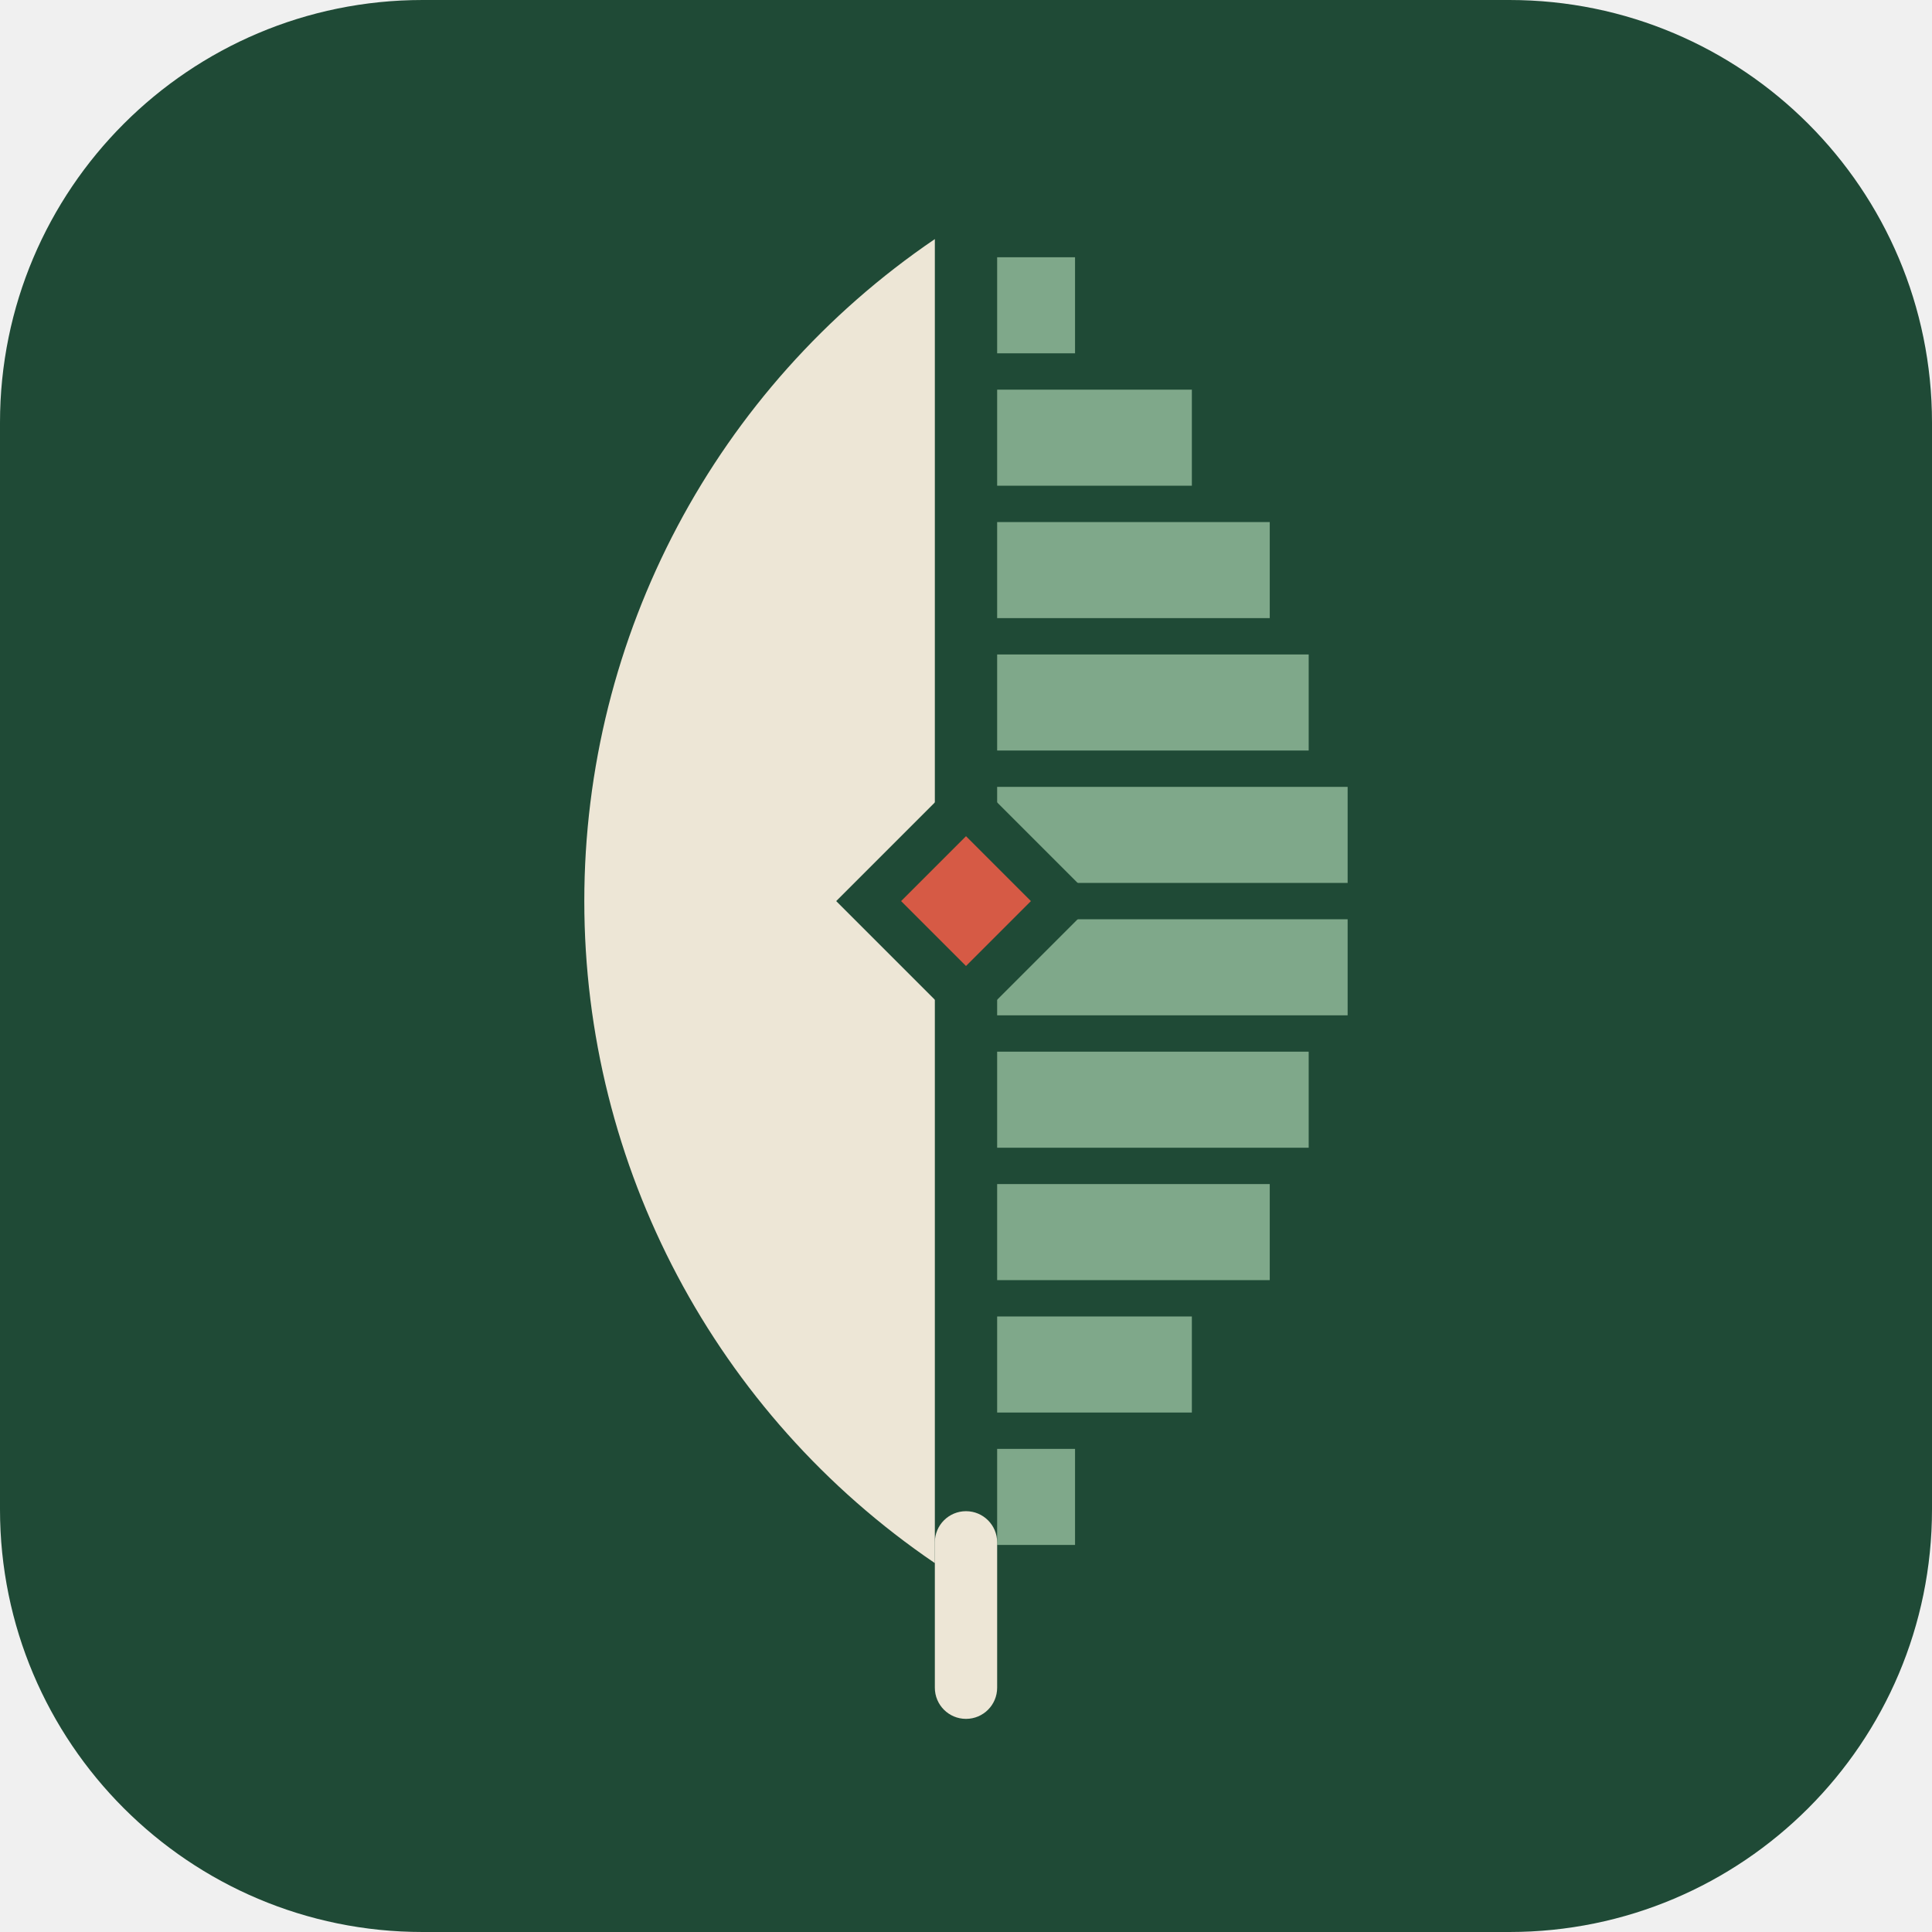
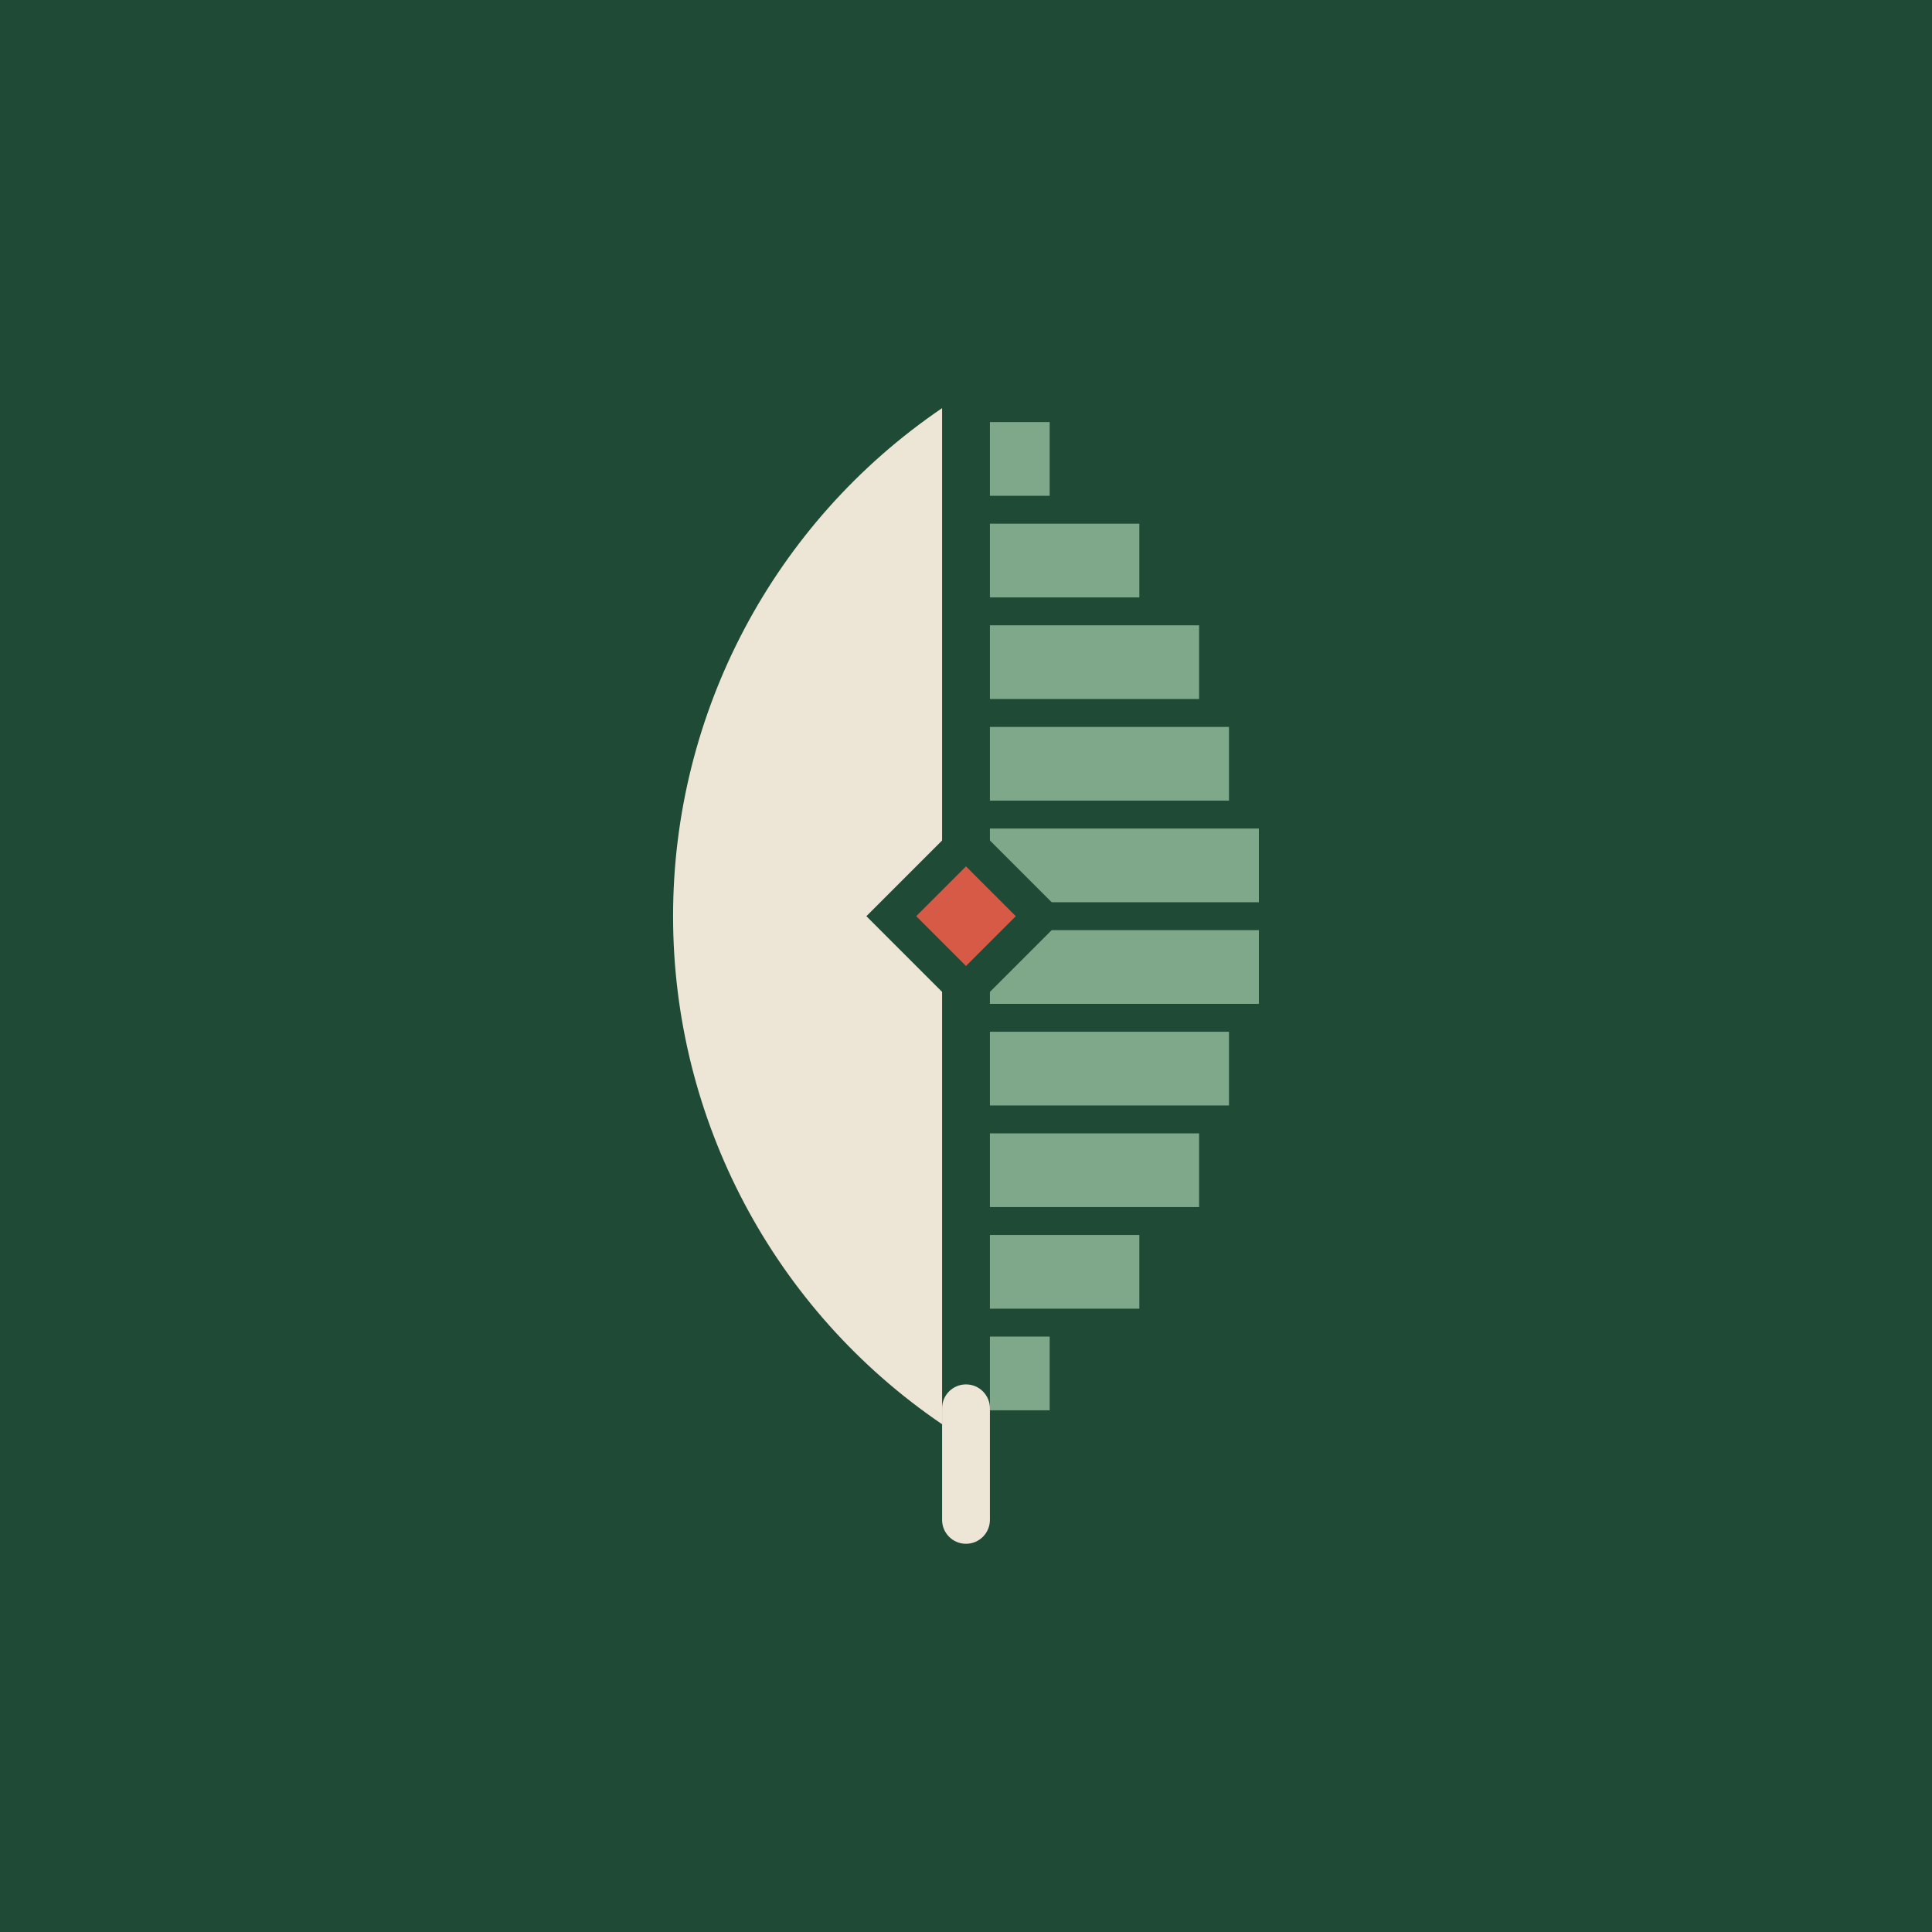
<svg xmlns="http://www.w3.org/2000/svg" viewBox="0 0 512 512" role="img" aria-label="Warif">
-   <rect width="512" height="512" rx="112" fill="#1F4A36" />
-   <g transform="translate(35.84 35.84) scale(6.88)">
+   <rect width="512" height="512" fill="#1F4A36" />
+   <g transform="translate(87.04 87.04) scale(5.28)">
    <defs>
-       <mask id="ak">
+       <mask id="mk">
        <rect width="64" height="64" fill="#fff" />
        <path d="M32 24.5L37 29.5 32 34.5 27 29.5Z" />
      </mask>
    </defs>
-     <g mask="url(#ak)">
+     <g mask="url(#mk)">
      <path d="M30.8 4A30.83 30.83 0 0 0 30.8 55Z" fill="#EDE6D6" />
      <g fill="#7FA88A">
        <rect x="33.2" y="4.7" width="3" height="3.7" />
        <rect x="33.2" y="9.8" width="7.5" height="3.7" />
        <rect x="33.2" y="14.9" width="10.5" height="3.7" />
        <rect x="33.2" y="20" width="12" height="3.7" />
        <rect x="33.2" y="25.1" width="13.5" height="3.7" />
        <rect x="33.2" y="30.2" width="13.5" height="3.7" />
        <rect x="33.2" y="35.3" width="12" height="3.7" />
        <rect x="33.2" y="40.4" width="10.5" height="3.7" />
        <rect x="33.2" y="45.5" width="7.5" height="3.7" />
        <rect x="33.2" y="50.6" width="3" height="3.7" />
      </g>
      <rect x="30.8" y="53" width="2.4" height="8" rx="1.2" fill="#EDE6D6" />
    </g>
    <path d="M32 27L34.5 29.5 32 32 29.5 29.5Z" fill="#D65A45" />
  </g>
</svg>
